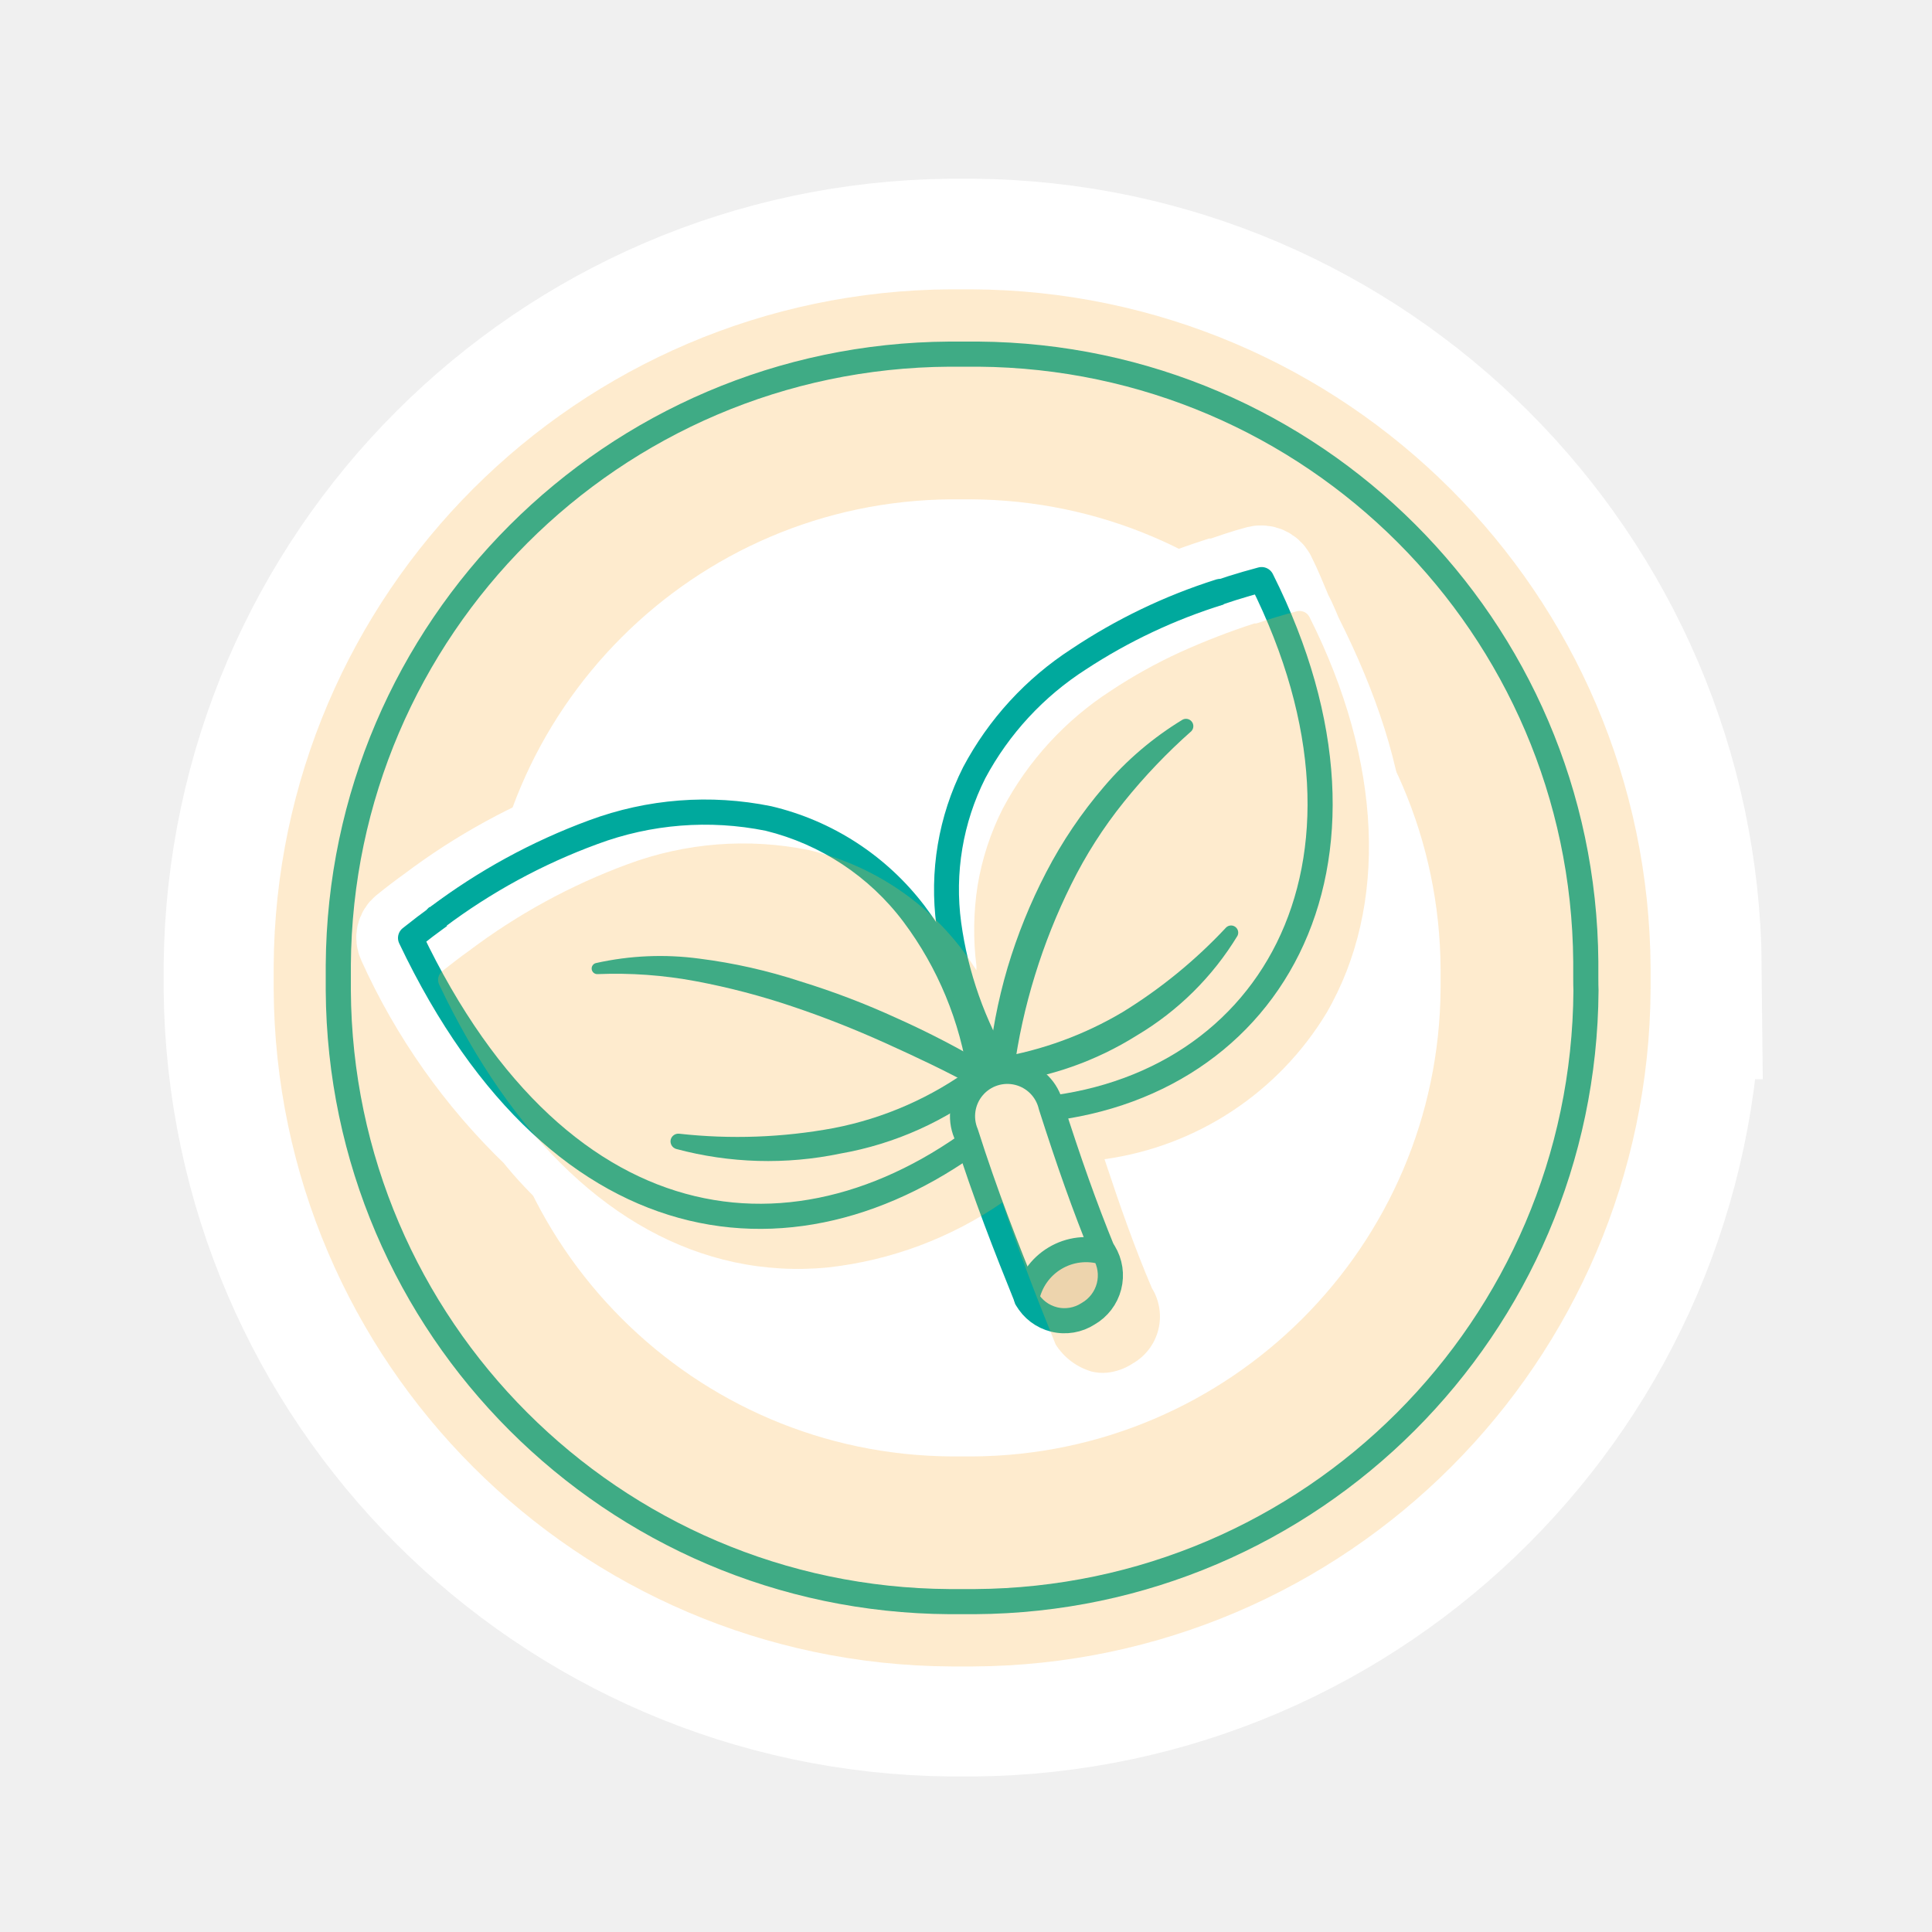
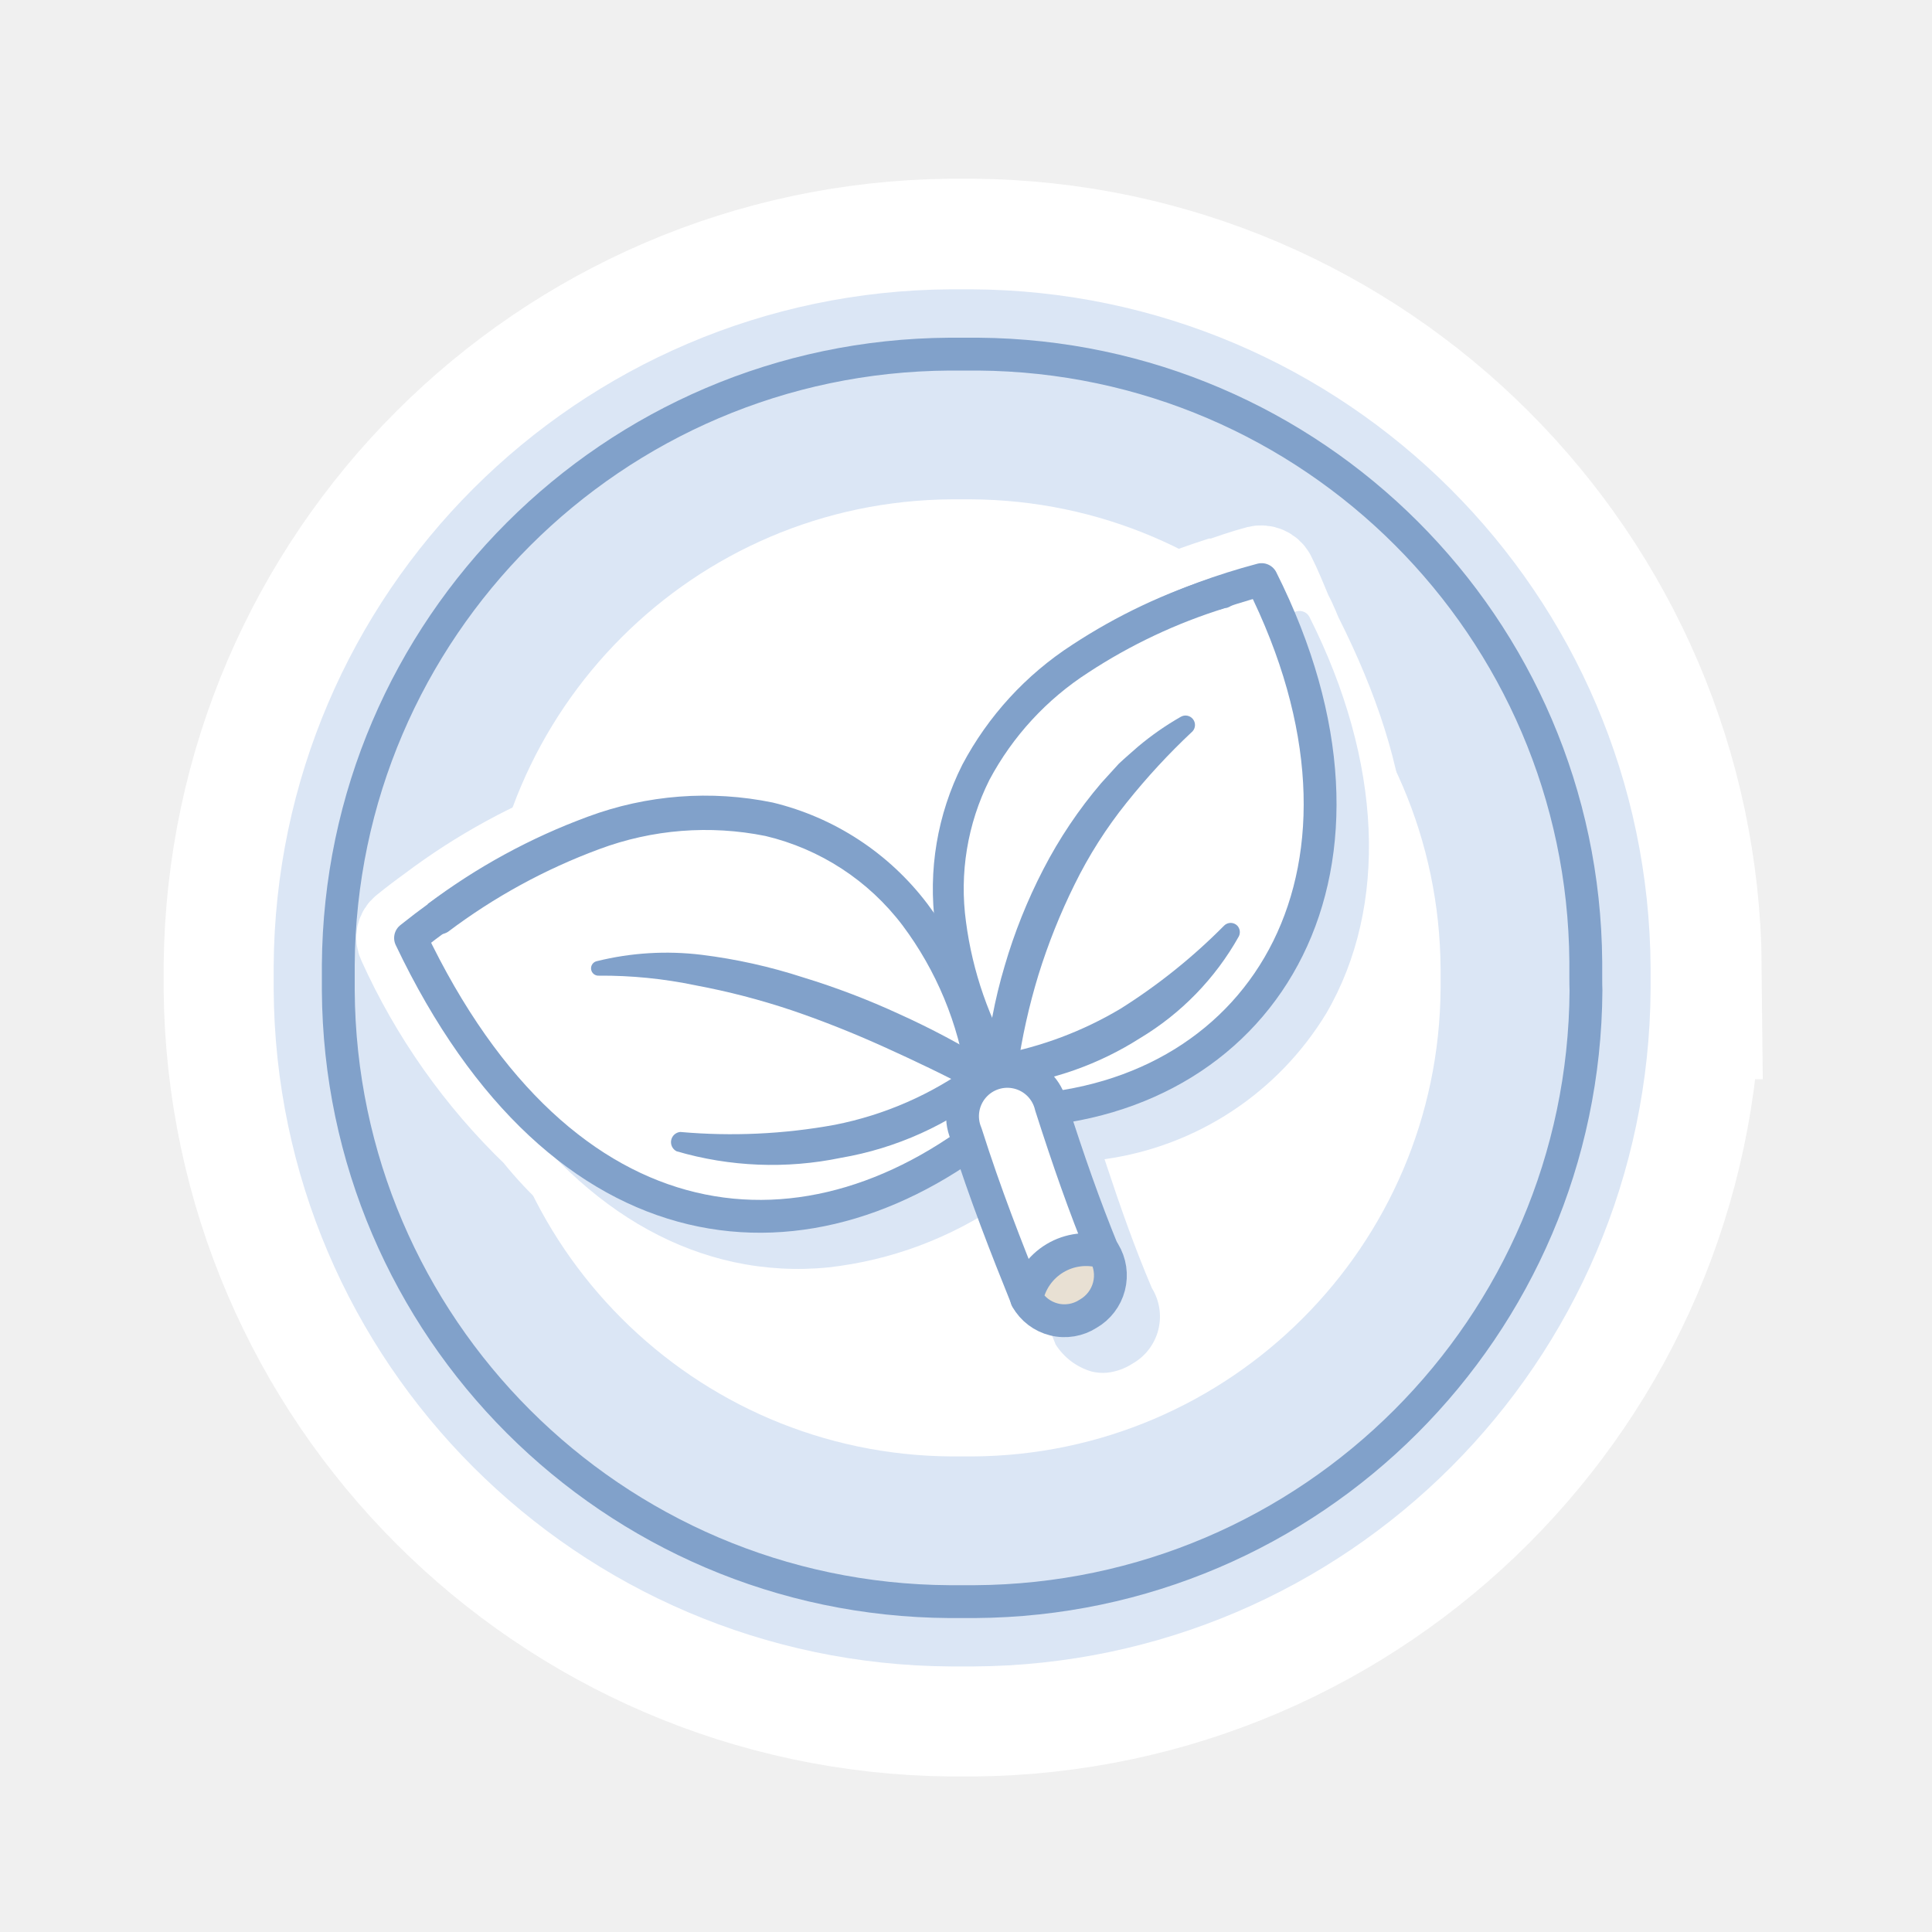
- <svg xmlns="http://www.w3.org/2000/svg" id="Layer_1" data-name="Layer 1" viewBox="0 0 100 100">
+ <svg xmlns="http://www.w3.org/2000/svg" viewBox="0 0 100 100">
  <defs>
-     <style>.cls-1,.cls-4,.cls-5,.cls-6{fill:#fff;}.cls-1,.cls-4{stroke:#fff;}.cls-1,.cls-2,.cls-3,.cls-4{stroke-miterlimit:10;}.cls-1{stroke-width:11.5px;}.cls-2,.cls-3{fill:none;}.cls-2,.cls-5,.cls-8{stroke:#00a99d;}.cls-2{stroke-width:1.3px;}.cls-3{stroke:#fbb03b;stroke-width:10.87px;}.cls-3,.cls-9{opacity:0.25;}.cls-4{stroke-width:4.35px;}.cls-5,.cls-8{stroke-linecap:round;stroke-linejoin:round;stroke-width:1.3px;}.cls-7{fill:#00a99d;}.cls-8{fill:#e8e0d3;}.cls-9{fill:#fbb03b;}</style>
+     <style>.cls-1,.cls-4,.cls-6,.cls-7{fill:#fff;}.cls-1,.cls-4{stroke:#fff;}.cls-1,.cls-2,.cls-3,.cls-4{stroke-miterlimit:10;}.cls-1{stroke-width:11.5px;}.cls-2,.cls-3{fill:none;}.cls-2{stroke:#dbe6f5;stroke-width:10.87px;}.cls-3,.cls-6,.cls-9{stroke:#81a1ca;stroke-width:1.7px;}.cls-4{stroke-width:4.35px;}.cls-5{fill:#dbe6f5;}.cls-6,.cls-9{stroke-linecap:round;stroke-linejoin:round;}.cls-8{fill:#81a1ca;}.cls-9{fill:#e8e0d3;}</style>
  </defs>
-   <path class="cls-1" d="M85.44,50.11A35.42,35.42,0,0,0,50.32,15h-1.1a35.37,35.37,0,0,0-35,35V51.2a35.37,35.37,0,0,0,35,35h1.18a35.37,35.37,0,0,0,35-35V50.11Z" />
-   <path class="cls-2" d="M82.09,51.27A31.83,31.83,0,0,1,50.46,82.9H49.14A31.83,31.83,0,0,1,17.51,51.27q0-.33,0-.66t0-.66A31.83,31.83,0,0,1,49.14,18.33h1.5A31.69,31.69,0,0,1,82.08,49.77q0,.42,0,.84T82.09,51.27Z" />
-   <path class="cls-3" d="M80,51.17A29.82,29.82,0,0,1,50.36,80.82H49.24A29.82,29.82,0,0,1,19.6,51.17q0-.28,0-.56t0-.56A29.82,29.82,0,0,1,49.24,20.41h1A29.89,29.89,0,0,1,80,50.14q0,.24,0,.48T80,51.17Z" />
-   <path class="cls-4" d="M67.34,32.94c-.12-.24-.28-.71-.55-1.2-.28-.66-.55-1.35-.88-2a.73.73,0,0,0-.81-.35c-.72.19-1.39.43-2.07.66h-.11a37.46,37.46,0,0,0-3.83,1.49,26.51,26.51,0,0,0-3.61,2,16.51,16.51,0,0,0-5.61,6.12,13.85,13.85,0,0,0-1.32,4,14.85,14.85,0,0,0-.09,4l-.26-.27c-.12-.16-.23-.33-.35-.49a14,14,0,0,0-7.94-5.16,17.21,17.21,0,0,0-9.43.73,32.13,32.13,0,0,0-8.23,4.49h0l0,0c-.46.33-.92.68-1.39,1.06a.65.65,0,0,0-.18.79,32,32,0,0,0,7,9.92A19,19,0,0,0,38,65.33a15.77,15.77,0,0,0,4.88.27,19.22,19.22,0,0,0,7.9-2.7c.61,1.67,1.22,3.2,1.77,4.56l0,0s0,0,0,.05a3.4,3.4,0,0,0,1.74,1.38l.27.66,0,0,0,0a3.3,3.3,0,0,0,1.86,1.4,2.44,2.44,0,0,0,.81.06,3,3,0,0,0,1.31-.47,2.8,2.8,0,0,0,1-3.91C58.73,64.58,58,62.51,57.17,60a16,16,0,0,0,11.49-7.57C71.87,46.9,71.11,40.43,67.34,32.94Z" />
-   <path class="cls-5" d="M51.9,57.84c-9.9,8.37-22.77,7.27-30.65-9.29C37.43,35.61,50.09,46.05,51.9,57.84Z" />
-   <path class="cls-5" d="M52.87,57.5C65.64,56.87,72.75,44.85,65.3,30,48.44,34.48,47.2,47.76,52.87,57.5Z" />
-   <path class="cls-6" d="M22.65,47.47c15.45-11.38,26.43-3.2,28.19,8.25-3.89,3.13-9.92,4.47-15.71,3.35" />
-   <path class="cls-7" d="M22.26,46.95a32.13,32.13,0,0,1,8.23-4.49,17.21,17.21,0,0,1,9.43-.73,14,14,0,0,1,7.94,5.16,19,19,0,0,1,3.62,8.72.65.65,0,0,1-.23.6h0a17.14,17.14,0,0,1-7.76,3.5A18.34,18.34,0,0,1,35,59.47a.41.41,0,0,1-.28-.5.41.41,0,0,1,.43-.29,27.31,27.31,0,0,0,8-.29,17.78,17.78,0,0,0,7.21-3.17l-.24.61a17.74,17.74,0,0,0-3.36-8.12A12.72,12.72,0,0,0,39.63,43a15.92,15.92,0,0,0-8.71.69A30.85,30.85,0,0,0,23,48h0a.65.65,0,1,1-.77-1.05Z" />
-   <path class="cls-6" d="M63.13,30.67c-14.88,4.8-16.75,15.4-11.33,24.71a18.28,18.28,0,0,0,12-7.19" />
-   <path class="cls-7" d="M63.33,31.29a28.21,28.21,0,0,0-7.11,3.35A15.22,15.22,0,0,0,51,40.28a12.79,12.79,0,0,0-1.25,7.47,19.26,19.26,0,0,0,2.58,7.31l-.65-.32a18.64,18.64,0,0,0,6.42-2.35A25.87,25.87,0,0,0,63.47,48a.37.37,0,0,1,.58.44,15.15,15.15,0,0,1-5.2,5.15,16.76,16.76,0,0,1-7,2.46h0a.65.65,0,0,1-.64-.32,20.55,20.55,0,0,1-2.74-7.81,14.1,14.1,0,0,1,1.38-8.21,16.51,16.51,0,0,1,5.61-6.12A29.5,29.5,0,0,1,62.93,30a.65.65,0,0,1,.41,1.24h0Z" />
-   <path class="cls-6" d="M51.8,55.38s.93-11.62,9.63-17.83" />
-   <path class="cls-7" d="M51.15,55.33a27.29,27.29,0,0,1,1-5.24,28.15,28.15,0,0,1,2-4.94,23.18,23.18,0,0,1,3-4.44,16.68,16.68,0,0,1,4.06-3.46.38.38,0,0,1,.46.59l0,0a30,30,0,0,0-3.5,3.67,23.14,23.14,0,0,0-2.72,4.26,31.12,31.12,0,0,0-1.88,4.71,30.31,30.31,0,0,0-1.09,4.94v0a.65.65,0,0,1-1.3-.14Z" />
-   <path class="cls-6" d="M50.83,55.72s-11.75-7-19.92-5.6" />
-   <path class="cls-7" d="M50.5,56.28C49,55.45,47.42,54.71,45.85,54s-3.18-1.35-4.82-1.9a36.91,36.91,0,0,0-5-1.31,22.61,22.61,0,0,0-5.1-.37h0a.29.29,0,0,1-.09-.57,15.23,15.23,0,0,1,5.37-.23,28.1,28.1,0,0,1,5.23,1.18,40.77,40.77,0,0,1,5,1.91,45.21,45.21,0,0,1,4.73,2.46.65.65,0,0,1-.65,1.13Z" />
-   <path class="cls-5" d="M57.11,64.83c-1-2.45-1.79-4.71-2.71-7.58A2.32,2.32,0,1,0,50,58.67c1,3.15,2.08,5.9,3.15,8.55Z" />
-   <path class="cls-8" d="M53.14,67.22a3.13,3.13,0,0,1,4-2.4A2.29,2.29,0,0,1,56.32,68,2.25,2.25,0,0,1,53.14,67.22Z" />
-   <path class="cls-9" d="M67.78,31.94a.58.58,0,0,0-.66-.3c-.72.19-1.41.4-2.09.63h-.11a37.36,37.36,0,0,0-3.82,1.48,26.42,26.42,0,0,0-3.6,2,16.43,16.43,0,0,0-5.59,6.09,13.78,13.78,0,0,0-1.31,4A14.89,14.89,0,0,0,50.54,50c0,.07,0,.14,0,.22-.26-.4-.52-.79-.81-1.16A14,14,0,0,0,41.87,44a17.13,17.13,0,0,0-9.38.73,32.05,32.05,0,0,0-8.21,4.48h0l0,0c-.46.33-.92.68-1.39,1.06a.57.57,0,0,0-.16.69C26.55,59,31.83,64,38,65.33a15.77,15.77,0,0,0,4.88.27,19.74,19.74,0,0,0,9-3.36c.94,2.79,1.91,5.26,2.76,7.35l0,0,0,0a3.3,3.3,0,0,0,1.86,1.4,2.44,2.44,0,0,0,.81.06,3,3,0,0,0,1.31-.47,2.8,2.8,0,0,0,1-3.91C58.73,64.58,58,62.51,57.17,60a16,16,0,0,0,11.49-7.57C71.87,46.9,71.55,39.43,67.78,31.94Z" />
+   <g id="Layer_3" data-name="Layer 3">
+     <path class="cls-1" d="M85.44,50.11A35.42,35.42,0,0,0,50.32,15h-1.1a35.37,35.37,0,0,0-35,35V51.2a35.37,35.37,0,0,0,35,35h1.18a35.37,35.37,0,0,0,35-35V50.11Z" />
+   </g>
+   <g id="Layer_1" data-name="Layer 1">
+     <path class="cls-2" d="M80,51.17A29.82,29.82,0,0,1,50.36,80.82H49.24A29.82,29.82,0,0,1,19.6,51.17q0-.28,0-.56t0-.56A29.82,29.82,0,0,1,49.24,20.41h1A29.89,29.89,0,0,1,80,50.14q0,.24,0,.48T80,51.17Z" />
+     <path class="cls-3" d="M82.09,51.27A31.83,31.83,0,0,1,50.46,82.9H49.14A31.83,31.83,0,0,1,17.51,51.27q0-.33,0-.66t0-.66A31.83,31.83,0,0,1,49.14,18.33h1.5A31.69,31.69,0,0,1,82.08,49.77q0,.42,0,.84T82.09,51.27Z" />
+     <path class="cls-4" d="M67.34,32.94c-.12-.24-.28-.71-.55-1.2-.28-.66-.55-1.35-.88-2a.73.73,0,0,0-.81-.35c-.72.19-1.39.43-2.07.66h-.11a37.46,37.46,0,0,0-3.83,1.49,26.51,26.51,0,0,0-3.61,2,16.51,16.51,0,0,0-5.61,6.12,13.85,13.85,0,0,0-1.32,4,14.85,14.85,0,0,0-.09,4l-.26-.27c-.12-.16-.23-.33-.35-.49a14,14,0,0,0-7.94-5.16,17.21,17.21,0,0,0-9.43.73,32.13,32.13,0,0,0-8.23,4.49h0l0,0c-.46.33-.92.68-1.39,1.06a.65.65,0,0,0-.18.79,32,32,0,0,0,7,9.92A19,19,0,0,0,38,65.33a15.77,15.77,0,0,0,4.88.27,19.22,19.22,0,0,0,7.9-2.7c.61,1.67,1.22,3.2,1.77,4.56l0,0s0,0,0,.05a3.4,3.4,0,0,0,1.74,1.38l.27.66,0,0,0,0a3.3,3.3,0,0,0,1.86,1.4,2.44,2.44,0,0,0,.81.06,3,3,0,0,0,1.31-.47,2.8,2.8,0,0,0,1-3.91C58.73,64.58,58,62.51,57.17,60a16,16,0,0,0,11.49-7.57C71.87,46.9,71.11,40.43,67.34,32.94Z" />
+     <path class="cls-5" d="M67.78,31.94a.58.58,0,0,0-.66-.3c-.72.19-1.41.4-2.09.63h-.11a37.36,37.36,0,0,0-3.82,1.48,26.42,26.42,0,0,0-3.6,2,16.43,16.43,0,0,0-5.59,6.09,13.78,13.78,0,0,0-1.31,4A14.89,14.89,0,0,0,50.54,50c0,.07,0,.14,0,.22-.26-.4-.52-.79-.81-1.16A14,14,0,0,0,41.87,44a17.13,17.13,0,0,0-9.38.73,32.05,32.05,0,0,0-8.21,4.48h0l0,0c-.46.33-.92.68-1.39,1.06a.57.57,0,0,0-.16.69C26.55,59,31.83,64,38,65.33a15.77,15.77,0,0,0,4.88.27,19.74,19.74,0,0,0,9-3.36c.94,2.79,1.91,5.26,2.76,7.35l0,0,0,0a3.3,3.3,0,0,0,1.86,1.4,2.44,2.44,0,0,0,.81.06,3,3,0,0,0,1.31-.47,2.8,2.8,0,0,0,1-3.91C58.73,64.58,58,62.51,57.17,60a16,16,0,0,0,11.49-7.57C71.87,46.9,71.55,39.43,67.78,31.94Z" />
+     <path class="cls-6" d="M51.9,57.84c-9.9,8.37-22.77,7.27-30.65-9.29C37.43,35.61,50.09,46.05,51.9,57.84Z" />
+     <path class="cls-6" d="M52.87,57.5C65.64,56.87,72.75,44.85,65.3,30,48.44,34.48,47.2,47.76,52.87,57.5Z" />
+     <path class="cls-7" d="M22.65,47.47c15.45-11.38,26.43-3.2,28.19,8.25-3.89,3.13-9.92,4.47-15.71,3.35" />
+     <path class="cls-8" d="M22.14,46.79a32.33,32.33,0,0,1,8.29-4.52A17.41,17.41,0,0,1,40,41.54a14.23,14.23,0,0,1,8,5.24,19.24,19.24,0,0,1,3.66,8.82.85.85,0,0,1-.29.78h0a17.05,17.05,0,0,1-7.85,3.55,17.58,17.58,0,0,1-8.5-.34.53.53,0,0,1,.19-1h0a29.82,29.82,0,0,0,8-.37,18,18,0,0,0,7.13-3.12l-.31.79a17.54,17.54,0,0,0-3.32-8,12.52,12.52,0,0,0-7.09-4.62,15.72,15.72,0,0,0-8.6.68,30.66,30.66,0,0,0-7.83,4.28h0a.85.85,0,0,1-1-1.37Z" />
+     <path class="cls-7" d="M63.13,30.67c-14.88,4.8-16.75,15.4-11.33,24.71a18.28,18.28,0,0,0,12-7.19" />
+     <path class="cls-8" d="M63.39,31.48a28,28,0,0,0-7.06,3.33,15,15,0,0,0-5.12,5.56A12.59,12.59,0,0,0,50,47.72,19.06,19.06,0,0,0,52.53,55l-.85-.41A19.12,19.12,0,0,0,58,52.21a30.07,30.07,0,0,0,5.36-4.3.48.48,0,0,1,.68,0,.49.49,0,0,1,.08.56A14.27,14.27,0,0,1,59,53.74a16.52,16.52,0,0,1-7,2.48h0a.85.85,0,0,1-.82-.42,20.75,20.75,0,0,1-2.77-7.89,14.3,14.3,0,0,1,1.4-8.33,16.71,16.71,0,0,1,5.68-6.2,29.69,29.69,0,0,1,7.49-3.54.85.85,0,0,1,.53,1.62h0Z" />
+     <path class="cls-7" d="M51.8,55.38s.93-11.62,9.63-17.83" />
+     <path class="cls-8" d="M51,55.31A26.18,26.18,0,0,1,52,50a27.81,27.81,0,0,1,2-5,23.48,23.48,0,0,1,3-4.47l.91-1c.33-.31.67-.6,1-.89a14.91,14.91,0,0,1,2.21-1.54.49.49,0,0,1,.61.75l0,0a34.85,34.85,0,0,0-3.42,3.7,22.83,22.83,0,0,0-2.69,4.23,31.7,31.7,0,0,0-1.87,4.68,32.24,32.24,0,0,0-1.09,4.9v0A.85.85,0,0,1,51,55.31Z" />
+     <path class="cls-7" d="M50.83,55.72s-11.75-7-19.92-5.6" />
+     <path class="cls-8" d="M50.4,56.45c-1.49-.8-3.07-1.55-4.64-2.26s-3.17-1.35-4.79-1.9A37.16,37.16,0,0,0,36,51,23.65,23.65,0,0,0,31,50.5h0a.38.38,0,0,1-.11-.75,15,15,0,0,1,5.42-.33,28.09,28.09,0,0,1,5.26,1.17,39.11,39.11,0,0,1,5,1.91A41.27,41.27,0,0,1,51.27,55a.85.85,0,0,1-.85,1.47Z" />
+     <path class="cls-6" d="M57.11,64.83c-1-2.45-1.79-4.71-2.71-7.58A2.32,2.32,0,1,0,50,58.67c1,3.15,2.08,5.9,3.15,8.55Z" />
+     <path class="cls-9" d="M53.14,67.22a3.13,3.13,0,0,1,4-2.4A2.29,2.29,0,0,1,56.32,68,2.25,2.25,0,0,1,53.14,67.22Z" />
+   </g>
</svg>
